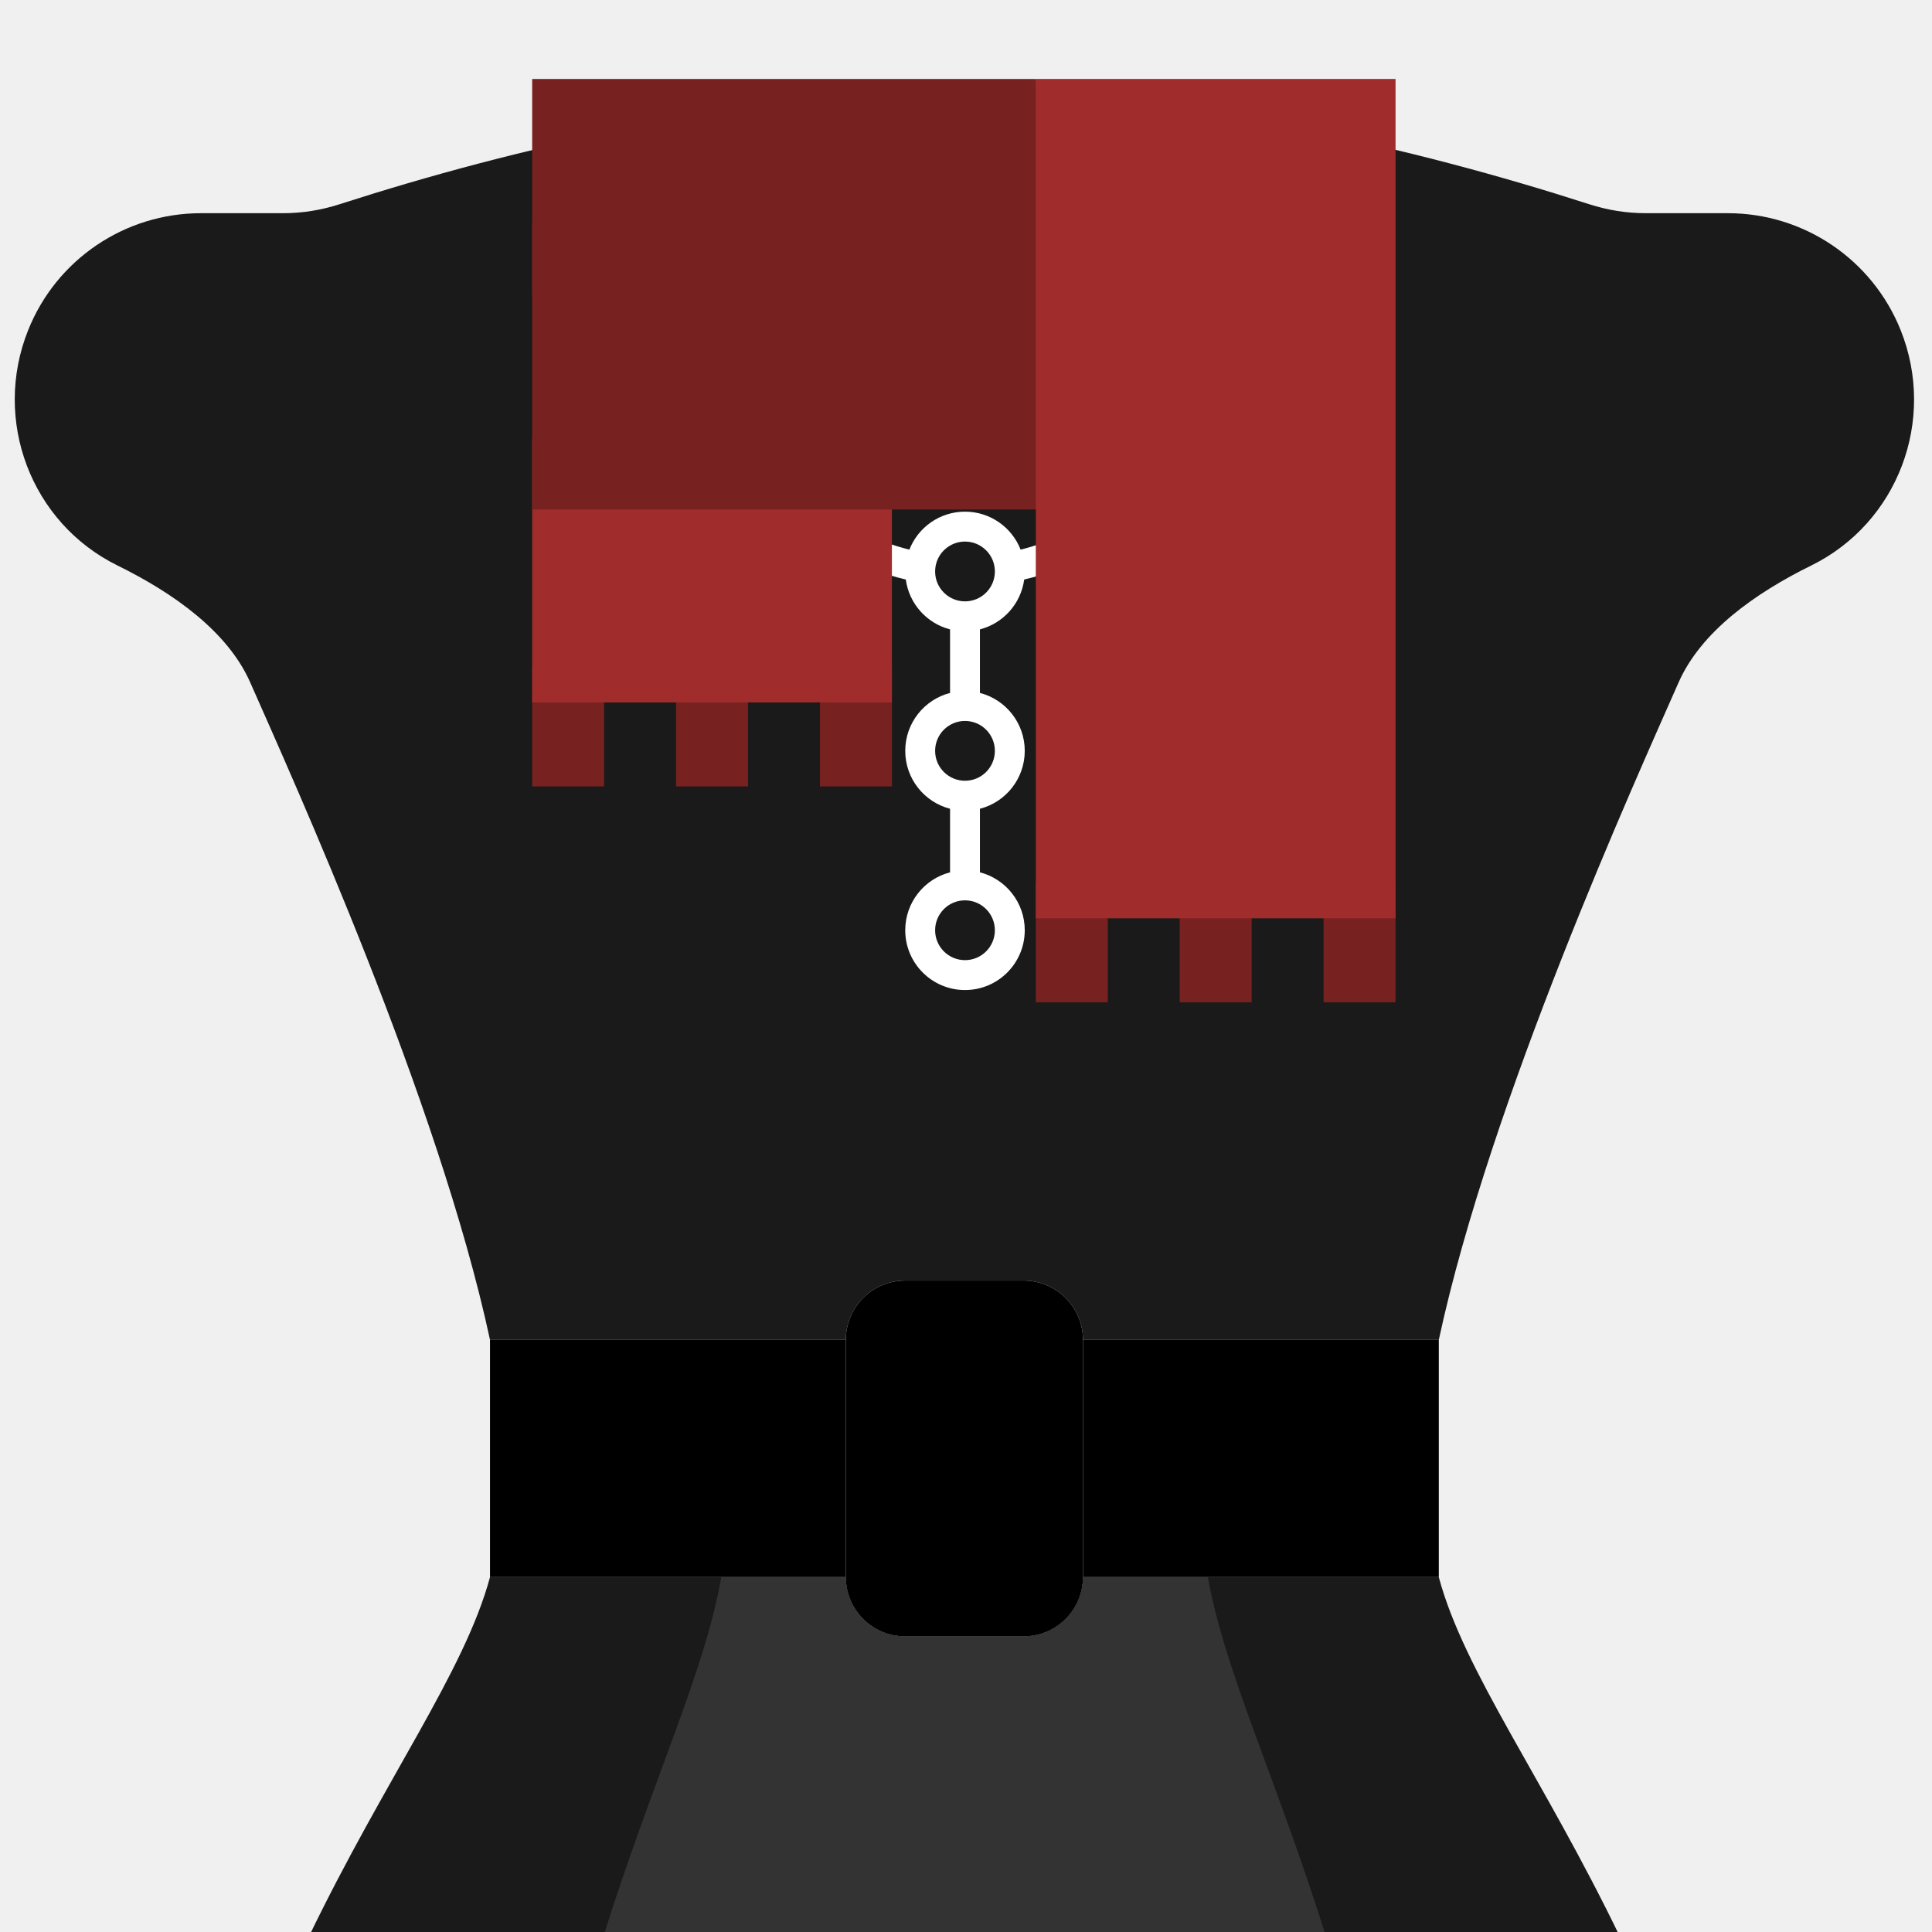
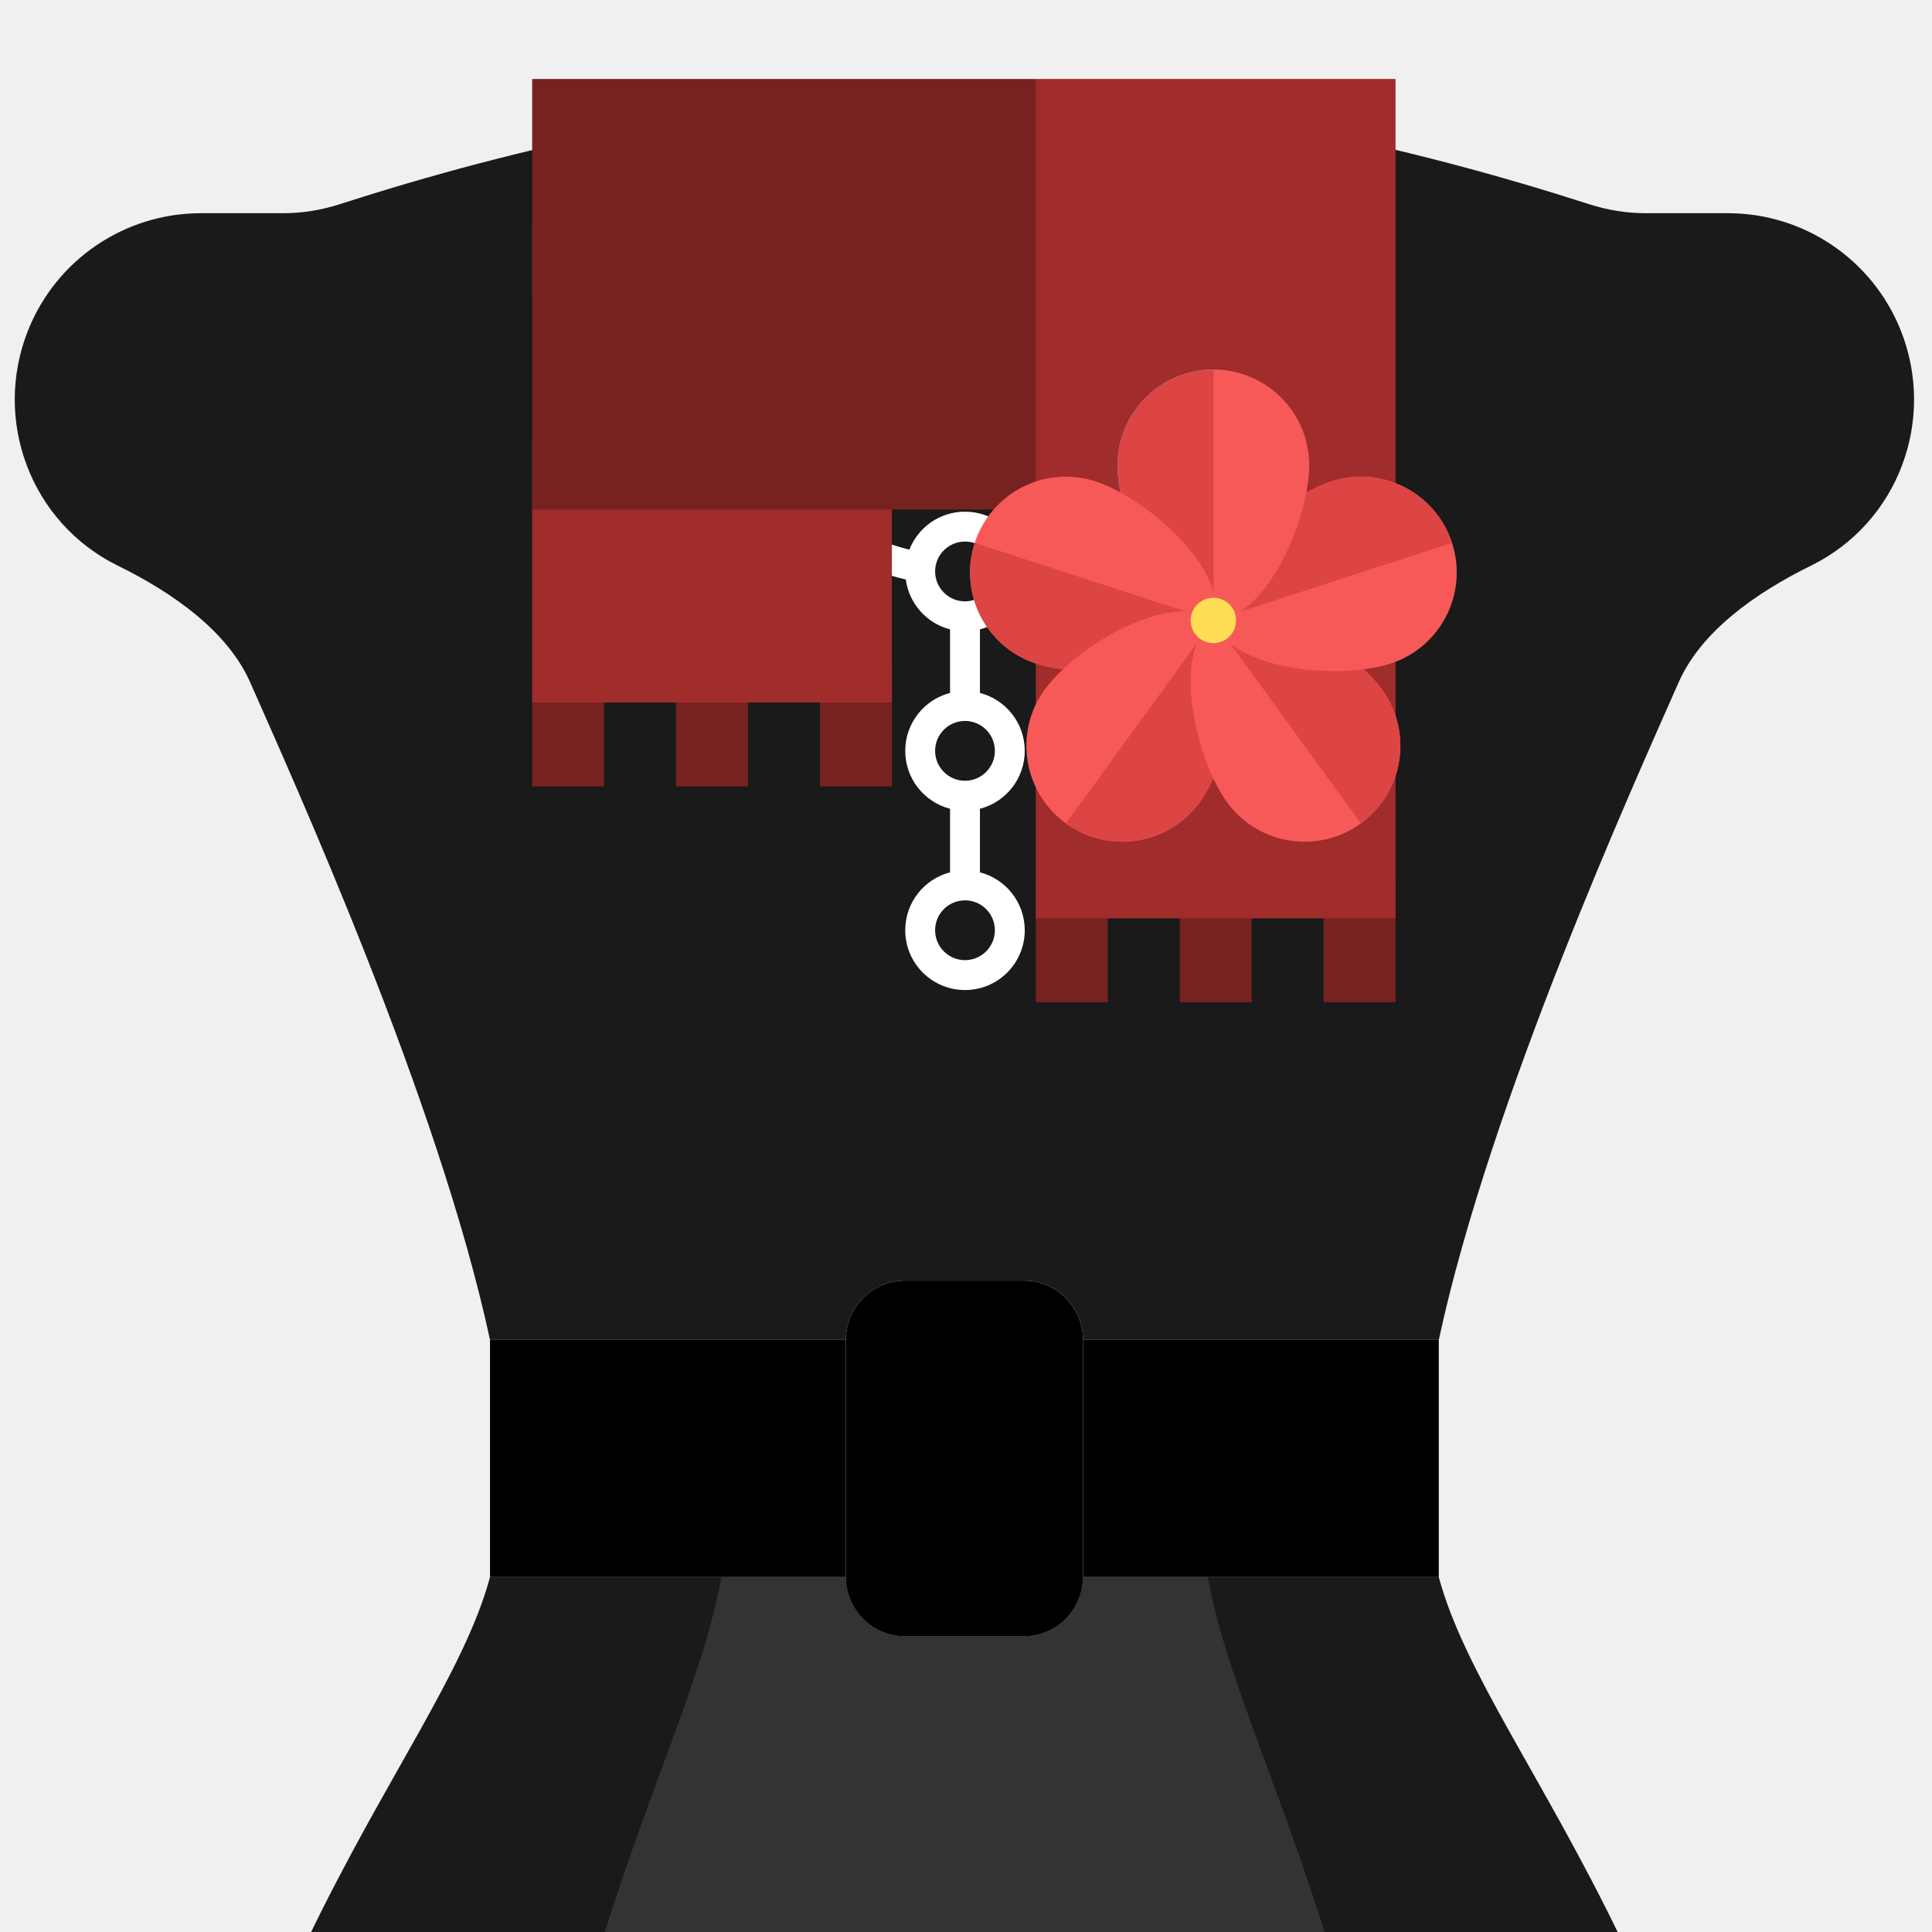
<svg xmlns="http://www.w3.org/2000/svg" version="1.1" id="Layer_1" x="0px" y="0px" viewBox="0 0 307.2 307.2" xml:space="preserve" width="512" height="512">
  <defs id="defs55" />
  <g transform="matrix(1.086537,0,0,1.086537,-121.3514,13.95366)" id="g20" style="display:inline">
    <g id="g6" transform="translate(0,0.002)" style="display:inline;fill:#4d4d4d">
      <path style="fill:#1a1a1a" d="m 182.395,216.953 c -3.735,13.866 -15.306,29.385 -26.594,52.789 h 192.029 c -11.292,-23.404 -22.865,-38.917 -26.588,-52.789 h -52.066 c 0,4.79 -3.89,8.678 -8.68,8.678 h -17.355 c -4.79,0 -8.678,-3.888 -8.678,-8.678 z" transform="translate(1,0.998)" id="path2" />
      <path style="fill:#1a1a1a" d="M 389.836,35.478 C 385.697,25.134 375.682,18.356 364.548,18.356 h -12.002 c -2.829,0 -5.58,-0.443 -8.279,-1.31 C 318.738,8.828 285.779,1 252.82,1 c -32.959,0 -65.918,7.828 -91.448,16.046 -2.699,0.868 -5.45,1.31 -8.287,1.31 h -11.993 c -11.143,0 -21.157,6.777 -25.288,17.122 -5.259,13.147 0.391,28.195 13.095,34.443 8.183,4.027 16.132,9.65 19.421,17.139 6.222,14.128 27.544,61.11 35.076,96.178 h 52.068 c 0,-4.79 3.888,-8.678 8.678,-8.678 h 17.356 c 4.79,0 8.678,3.888 8.678,8.678 h 52.068 c 7.533,-35.068 28.854,-82.05 35.076,-96.178 3.289,-7.489 11.238,-13.112 19.413,-17.139 12.713,-6.249 18.362,-21.296 13.103,-34.443" id="path4" />
    </g>
    <path style="fill:#000000" d="m 261.497,226.629 h -17.356 c -4.79,0 -8.678,-3.888 -8.678,-8.678 v -34.712 c 0,-4.79 3.888,-8.678 8.678,-8.678 h 17.356 c 4.79,0 8.678,3.888 8.678,8.678 v 34.712 c 0,4.79 -3.888,8.678 -8.678,8.678" id="path10" />
    <g id="g16" style="fill:#000000">
      <polygon style="fill:#000000" points="322.243,183.241 270.175,183.241 270.175,217.953 322.243,217.953 " id="polygon12" />
      <polygon style="fill:#000000" points="235.463,183.241 183.395,183.241 183.395,217.953 235.463,217.953 " id="polygon14" />
    </g>
    <path style="display:inline;fill:#333333" d="m 216.238,216.951 c -2.413,13.906 -9.961,29.36 -17.318,52.791 h 105.877 c -7.337,-23.43 -14.881,-38.9 -17.348,-52.791 h -18.273 c 0,4.79 -3.89,8.678 -8.68,8.678 h -17.355 c -4.79,0 -8.678,-3.888 -8.678,-8.678 z" transform="translate(1,1)" id="path18" />
    <g transform="matrix(0.6197521,0,0,0.4369319,99.1124,-0.1103898)" id="collo_camicia" style="display:inline">
      <path id="luce_collo" d="m 340.4,33.6 c 0,28 -40.8,100 -91.2,100 -50.4,0 -91.2,-72 -91.2,-100 0,-28 40.8,-33.6 91.2,-33.6 50.4,0 91.2,4.8 91.2,33.6 z" style="fill:#a8a8a8" />
      <path id="ombra_collo" d="m 249.2,22.4 c 44.8,0 82.4,4 89.6,21.6 0.8,-4 1.6,-7.2 1.6,-10.4 C 340.4,5.6 299.6,0 249.2,0 198.8,0 158,4.8 158,33.6 c 0,3.2 0.8,6.4 1.6,10.4 7.2,-17.6 44.8,-21.6 89.6,-21.6 z" style="fill:#8c8c8c" />
    </g>
  </g>
  <g id="g120" transform="matrix(0.278363,0,0,0.2785595,82.17967,14.8004)" style="display:inline;fill:#ffffff">
    <g id="g63" style="fill:#ffffff">
      <g id="g61" style="fill:#ffffff">
        <path id="path59" d="m 486.4,51.201 c 0,-13.877 -8.291,-25.816 -20.186,-31.151 0.424,-3.633 0.803,-7.211 1.126,-10.738 0.429,-4.693 -3.028,-8.846 -7.721,-9.275 -4.693,-0.429 -8.846,3.028 -9.275,7.721 -0.284,3.101 -0.613,6.248 -0.979,9.442 -17.491,1.475 -31.231,16.133 -31.231,34.002 0,13.321 7.634,24.85 18.762,30.474 -1.2,4.321 -2.472,8.588 -3.802,12.805 -2.082,-0.397 -4.228,-0.613 -6.426,-0.613 -18.85,0 -34.133,15.287 -34.133,34.133 0,11.601 5.792,21.843 14.636,28.011 -1.421,2.608 -2.866,5.18 -4.339,7.707 -3.25,-1.027 -6.708,-1.585 -10.297,-1.585 -18.85,0 -34.133,15.287 -34.133,34.133 0,6.93 2.07,13.373 5.618,18.756 -2.596,2.615 -5.226,5.128 -7.887,7.543 -6.104,-5.722 -14.306,-9.232 -23.331,-9.232 -18.85,0 -34.133,15.287 -34.133,34.133 0,3.287 0.474,6.462 1.341,9.47 -4.044,1.419 -8.122,2.646 -12.231,3.673 -4.979,-12.686 -17.325,-21.676 -31.777,-21.676 -14.452,0 -26.798,8.99 -31.777,21.676 -4.109,-1.026 -8.187,-2.253 -12.231,-3.673 0.867,-3.008 1.341,-6.182 1.341,-9.469 0,-18.847 -15.283,-34.133 -34.133,-34.133 -9.027,0 -17.23,3.512 -23.334,9.235 -2.661,-2.416 -5.29,-4.929 -7.885,-7.544 3.549,-5.383 5.62,-11.827 5.62,-18.758 0,-18.846 -15.283,-34.133 -34.133,-34.133 -3.59,0 -7.049,0.558 -10.299,1.585 -1.476,-2.532 -2.921,-5.102 -4.339,-7.706 8.846,-6.168 14.638,-16.41 14.638,-28.012 0,-18.847 -15.283,-34.133 -34.133,-34.133 -2.198,0 -4.345,0.216 -6.428,0.613 C 77.577,90.256 76.306,85.99 75.108,81.677 86.236,76.053 93.871,64.524 93.871,51.202 93.871,33.335 80.133,18.677 62.644,17.201 62.284,14.056 61.952,10.912 61.665,7.767 61.236,3.074 57.084,-0.384 52.391,0.045 47.698,0.474 44.24,4.626 44.669,9.319 c 0.327,3.578 0.714,7.153 1.131,10.729 -11.904,5.331 -20.2,17.272 -20.2,31.153 0,18.406 14.568,33.4 32.803,34.1 1.541,5.6 3.195,11.131 4.953,16.594 -7.43,6.262 -12.155,15.632 -12.155,26.106 0,18.853 15.281,34.133 34.133,34.133 1.115,0 2.217,-0.058 3.304,-0.162 1.964,3.674 3.988,7.279 6.063,10.823 -5.801,6.119 -9.367,14.378 -9.367,23.473 0,18.853 15.281,34.133 34.133,34.133 5.723,0 11.113,-1.415 15.851,-3.904 3.702,3.756 7.477,7.327 11.319,10.718 -1.018,3.237 -1.57,6.68 -1.57,10.253 0,18.853 15.281,34.133 34.133,34.133 9.298,0 17.722,-3.721 23.878,-9.75 6.285,2.364 12.659,4.308 19.107,5.82 1.866,13.832 12.006,25.038 25.282,28.455 v 36.284 c -14.721,3.79 -25.6,17.157 -25.6,33.057 0,15.906 10.877,29.269 25.6,33.058 v 36.284 c -14.721,3.79 -25.6,17.157 -25.6,33.058 0,18.853 15.281,34.133 34.133,34.133 18.852,0 34.133,-15.281 34.133,-34.133 0,-15.901 -10.879,-29.267 -25.6,-33.058 v -36.284 c 14.723,-3.789 25.6,-17.152 25.6,-33.058 0,-15.901 -10.879,-29.267 -25.6,-33.057 v -36.284 c 13.276,-3.417 23.416,-14.622 25.282,-28.454 6.449,-1.515 12.822,-3.458 19.109,-5.82 6.156,6.028 14.579,9.749 23.876,9.749 18.853,0 34.133,-15.281 34.133,-34.133 0,-3.574 -0.552,-7.02 -1.572,-10.258 3.842,-3.389 7.617,-6.959 11.319,-10.714 4.738,2.49 10.129,3.906 15.853,3.906 18.853,0 34.133,-15.281 34.133,-34.133 0,-9.096 -3.567,-17.355 -9.369,-23.474 2.07,-3.537 4.094,-7.14 6.063,-10.821 1.088,0.105 2.19,0.162 3.306,0.162 18.853,0 34.133,-15.281 34.133,-34.133 0,-10.475 -4.726,-19.846 -12.157,-26.108 1.755,-5.45 3.409,-10.981 4.953,-16.592 C 471.832,84.601 486.4,69.607 486.4,51.201 Z m -443.733,0 c 0,-9.422 7.643,-17.067 17.067,-17.067 9.424,0 17.066,7.645 17.066,17.067 0,9.427 -7.64,17.067 -17.067,17.067 C 50.307,68.267 42.667,60.627 42.667,51.201 Z m 25.6,76.8 c 0,-6.438 3.571,-12.042 8.838,-14.948 0.109,-0.051 0.212,-0.11 0.317,-0.165 2.366,-1.242 5.055,-1.953 7.912,-1.953 9.424,0 17.067,7.645 17.067,17.067 0,9.427 -7.64,17.067 -17.067,17.067 -9.427,-0.002 -17.067,-7.642 -17.067,-17.068 z m 34.133,68.266 c 0,-9.422 7.643,-17.067 17.067,-17.067 9.424,0 17.067,7.645 17.067,17.067 0,9.427 -7.64,17.067 -17.067,17.067 -9.427,0 -17.067,-7.64 -17.067,-17.067 z m 76.8,68.267 c -9.427,0 -17.067,-7.64 -17.067,-17.067 0,-9.422 7.643,-17.067 17.067,-17.067 9.424,0 17.067,7.645 17.067,17.067 0,9.427 -7.64,17.067 -17.067,17.067 z m 93.867,213.333 c 0,9.427 -7.64,17.067 -17.067,17.067 -9.427,0 -17.067,-7.64 -17.067,-17.067 0,-9.422 7.643,-17.067 17.067,-17.067 9.424,10e-4 17.067,7.645 17.067,17.067 z m 0,-102.4 c 0,9.427 -7.64,17.067 -17.067,17.067 -9.427,0 -17.067,-7.64 -17.067,-17.067 0,-9.422 7.643,-17.067 17.067,-17.067 9.424,0.001 17.067,7.645 17.067,17.067 z M 256,290.134 c -9.427,0 -17.067,-7.64 -17.067,-17.067 0,-0.553 0.031,-1.098 0.083,-1.638 0.002,-0.028 0.002,-0.056 0.004,-0.084 C 239.884,262.731 247.157,256 256,256 c 9.424,0 17.067,7.645 17.067,17.067 0,9.427 -7.64,17.067 -17.067,17.067 z m 76.8,-25.6 c -9.427,0 -17.067,-7.64 -17.067,-17.067 0,-9.422 7.643,-17.067 17.067,-17.067 9.424,0 17.067,7.645 17.067,17.067 0,9.427 -7.64,17.067 -17.067,17.067 z m 59.734,-51.2 c -9.427,0 -17.067,-7.64 -17.067,-17.067 0,-9.422 7.643,-17.067 17.067,-17.067 9.424,0 17.067,7.645 17.067,17.067 -10e-4,9.427 -7.64,17.067 -17.067,17.067 z m 34.133,-68.267 c -9.427,0 -17.067,-7.64 -17.067,-17.067 0,-9.422 7.643,-17.067 17.067,-17.067 9.424,0 17.067,7.645 17.067,17.067 0,9.427 -7.64,17.067 -17.067,17.067 z m 25.6,-110.933 c 9.424,0 17.067,7.645 17.067,17.067 0,9.427 -7.64,17.067 -17.067,17.067 -9.427,0 -17.067,-7.641 -17.067,-17.067 0,-9.422 7.643,-17.067 17.067,-17.067 z" style="fill:#ffffff" />
      </g>
    </g>
    <g id="g65" style="fill:#ffffff">
</g>
    <g id="g67" style="fill:#ffffff">
</g>
    <g id="g69" style="fill:#ffffff">
</g>
    <g id="g71" style="fill:#ffffff">
</g>
    <g id="g73" style="fill:#ffffff">
</g>
    <g id="g75" style="fill:#ffffff">
</g>
    <g id="g77" style="fill:#ffffff">
</g>
    <g id="g79" style="fill:#ffffff">
</g>
    <g id="g81" style="fill:#ffffff">
</g>
    <g id="g83" style="fill:#ffffff">
</g>
    <g id="g85" style="fill:#ffffff">
</g>
    <g id="g87" style="fill:#ffffff">
</g>
    <g id="g89" style="fill:#ffffff">
</g>
    <g id="g91" style="fill:#ffffff">
</g>
    <g id="g93" style="fill:#ffffff">
</g>
  </g>
  <g id="g4288" transform="matrix(0.2867457,0,0,0.2867457,79.85202,12.55433)" style="display:inline">
    <g id="g4206" style="fill:#782121">
      <rect id="rect4200" height="66.494" width="39.896" style="fill:#782121" y="325.818" x="16.623" />
      <rect id="rect4202" height="66.494" width="39.896" style="fill:#782121" y="325.818" x="176.208" />
      <rect id="rect4204" height="66.494" width="39.896" style="fill:#782121" y="325.818" x="96.416" />
    </g>
    <polygon id="polygon4208" points="216.104,152.935 16.623,199.481 16.623,345.766 216.104,345.766 " style="fill:#a02c2c" />
-     <polygon id="polygon4210" points="295.896,0 16.623,0 16.623,199.481 295.896,199.481 329.143,106.39 " style="fill:#782121" transform="scale(1,1.1969)" />
+     <polygon id="polygon4210" points="329.143,106.39 295.896,0 16.623,0 16.623,199.481 295.896,199.481 " style="fill:#782121" transform="scale(1,1.1969)" />
    <g id="g4220">
      <rect id="rect4212" height="39.896" width="319.169" style="fill:#782121" y="79.792" x="16.623" />
      <rect id="rect4214" height="66.494" width="39.896" style="fill:#782121" y="445.507" x="295.896" />
      <rect id="rect4216" height="66.494" width="39.896" style="fill:#782121" y="445.507" x="455.48" />
      <rect id="rect4218" height="66.494" width="39.896" style="fill:#782121" y="445.507" x="375.688" />
    </g>
    <path id="path4222" d="M 295.896,0 V 465.455 H 495.377 V 0 Z" style="fill:#a02c2c" />
    <g id="g4224" />
    <g id="g4226" />
    <g id="g4228" />
    <g id="g4230" />
    <g id="g4232" />
    <g id="g4234" />
    <g id="g4236" />
    <g id="g4238" />
    <g id="g4240" />
    <g id="g4242" />
    <g id="g4244" />
    <g id="g4246" />
    <g id="g4248" />
    <g id="g4250" />
    <g id="g4252" />
  </g>
+   <g transform="matrix(0.1847221,0,0,0.1847221,154.2394,57.60201)" id="g108">
+     <g id="g36">
+       <g id="g6-0">
+         <path id="path2-9" d="m 209.48,6.24 v 215.99 c -45.56,0 -82.49,-87.94 -82.49,-133.5 0,-45.56 36.93,-82.49 82.49,-82.49 z" style="fill:#57c3ff" />
+         <path id="path4-3" d="m 209.48,6.24 v 215.99 c -45.56,0 -82.49,-87.94 -82.49,-133.5 0,-45.56 36.93,-82.49 82.49,-82.49 z" style="fill:#dd4545" />
+       </g>
+       <g id="g12">
+         <path id="path8" d="m 209.48,222.229 c -14.08,43.33 -109.12,51.28 -152.45,37.2 -43.33,-14.08 -67.05,-60.62 -52.97,-103.95 14.08,-43.33 60.62,-67.04 103.96,-52.96 43.33,14.07 115.54,76.37 101.46,119.71 z" style="fill:#f75959" />
+         <path id="path10-5" d="m 209.48,222.229 c -14.08,43.33 -109.12,51.28 -152.45,37.2 -43.33,-14.08 -67.05,-60.62 -52.97,-103.95 z" style="fill:#dd4545" />
+       </g>
+       <g id="g18">
+         <path id="path14" d="m 197.76,378.709 c -26.78,36.86 -78.37,45.03 -115.23,18.25 -36.86,-26.78 -45.03,-78.37 -18.25,-115.23 26.78,-36.86 108.34,-86.28 145.2,-59.5 36.86,26.78 15.06,119.62 -11.72,156.48 z" style="fill:#f75959" />
+         <path id="path16" d="m 197.76,378.709 c -26.78,36.86 -78.37,45.03 -115.23,18.25 l 126.95,-174.73 c 36.86,26.78 15.06,119.62 -11.72,156.48 z" style="fill:#dd4545" />
+       </g>
+       <g id="g24">
+         <path id="path20" d="m 336.44,396.959 c -36.86,26.78 -88.45,18.61 -115.23,-18.25 -26.78,-36.86 -48.59,-129.7 -11.73,-156.48 36.86,-26.78 118.43,22.64 145.21,59.5 26.78,36.86 18.61,88.451 -18.25,115.23 z" style="fill:#f75959" />
+         <path id="path22" d="M 336.44,396.959 209.48,222.229 c 36.86,-26.78 118.43,22.64 145.21,59.5 26.78,36.86 18.61,88.451 -18.25,115.23 z" style="fill:#dd4545" />
+       </g>
+       <g id="g30">
+         <path id="path26" d="m 361.93,259.43 c -43.33,14.08 -138.37,6.13 -152.45,-37.2 -1.905,-5.863 -2.23,-12.073 -1.261,-18.463 0.159,-1.047 2.288,-1.961 2.515,-3.017 0.262,-1.219 -1.367,-2.581 -1.018,-3.81 11.153,-39.239 65.835,-82.925 101.235,-94.42 43.33,-14.08 89.87,9.63 103.95,52.96 14.08,43.33 -9.631,89.869 -52.971,103.95 z" style="fill:#f75959" />
+         <path id="path28" d="m 414.9,155.479 -205.42,66.75 c -1.381,-4.252 -1.932,-8.687 -1.761,-13.241 0.098,-2.616 2.46,-5.556 3.014,-8.239 0.554,-2.683 -0.699,-5.108 0.27,-7.833 13.567,-38.154 65.752,-79.293 99.946,-90.396 43.331,-14.081 89.871,9.629 103.951,52.959 z" style="fill:#dd4545" />
+       </g>
+       <path id="path32" d="m 291.98,88.729 c 0,45.56 -36.94,133.5 -82.5,133.5 V 6.24 c 45.56,0 82.5,36.929 82.5,82.489 z" style="fill:#f75959" />
+       <circle id="circle34" r="19.529" cy="222.229" cx="209.48" style="fill:#ffde55" />
+     </g>
+     <g id="g38" />
+     <g id="g40" />
+     <g id="g42" />
+     <g id="g44" />
+     <g id="g46" />
+     <g id="g48" />
+     <g id="g50" />
+     <g id="g52" />
+     <g id="g54" />
+     <g id="g56" />
+     <g id="g58" />
+     <g id="g60" />
+     <g id="g62" />
+     <g id="g64" />
+     <g id="g66" />
+   </g>
</svg>
